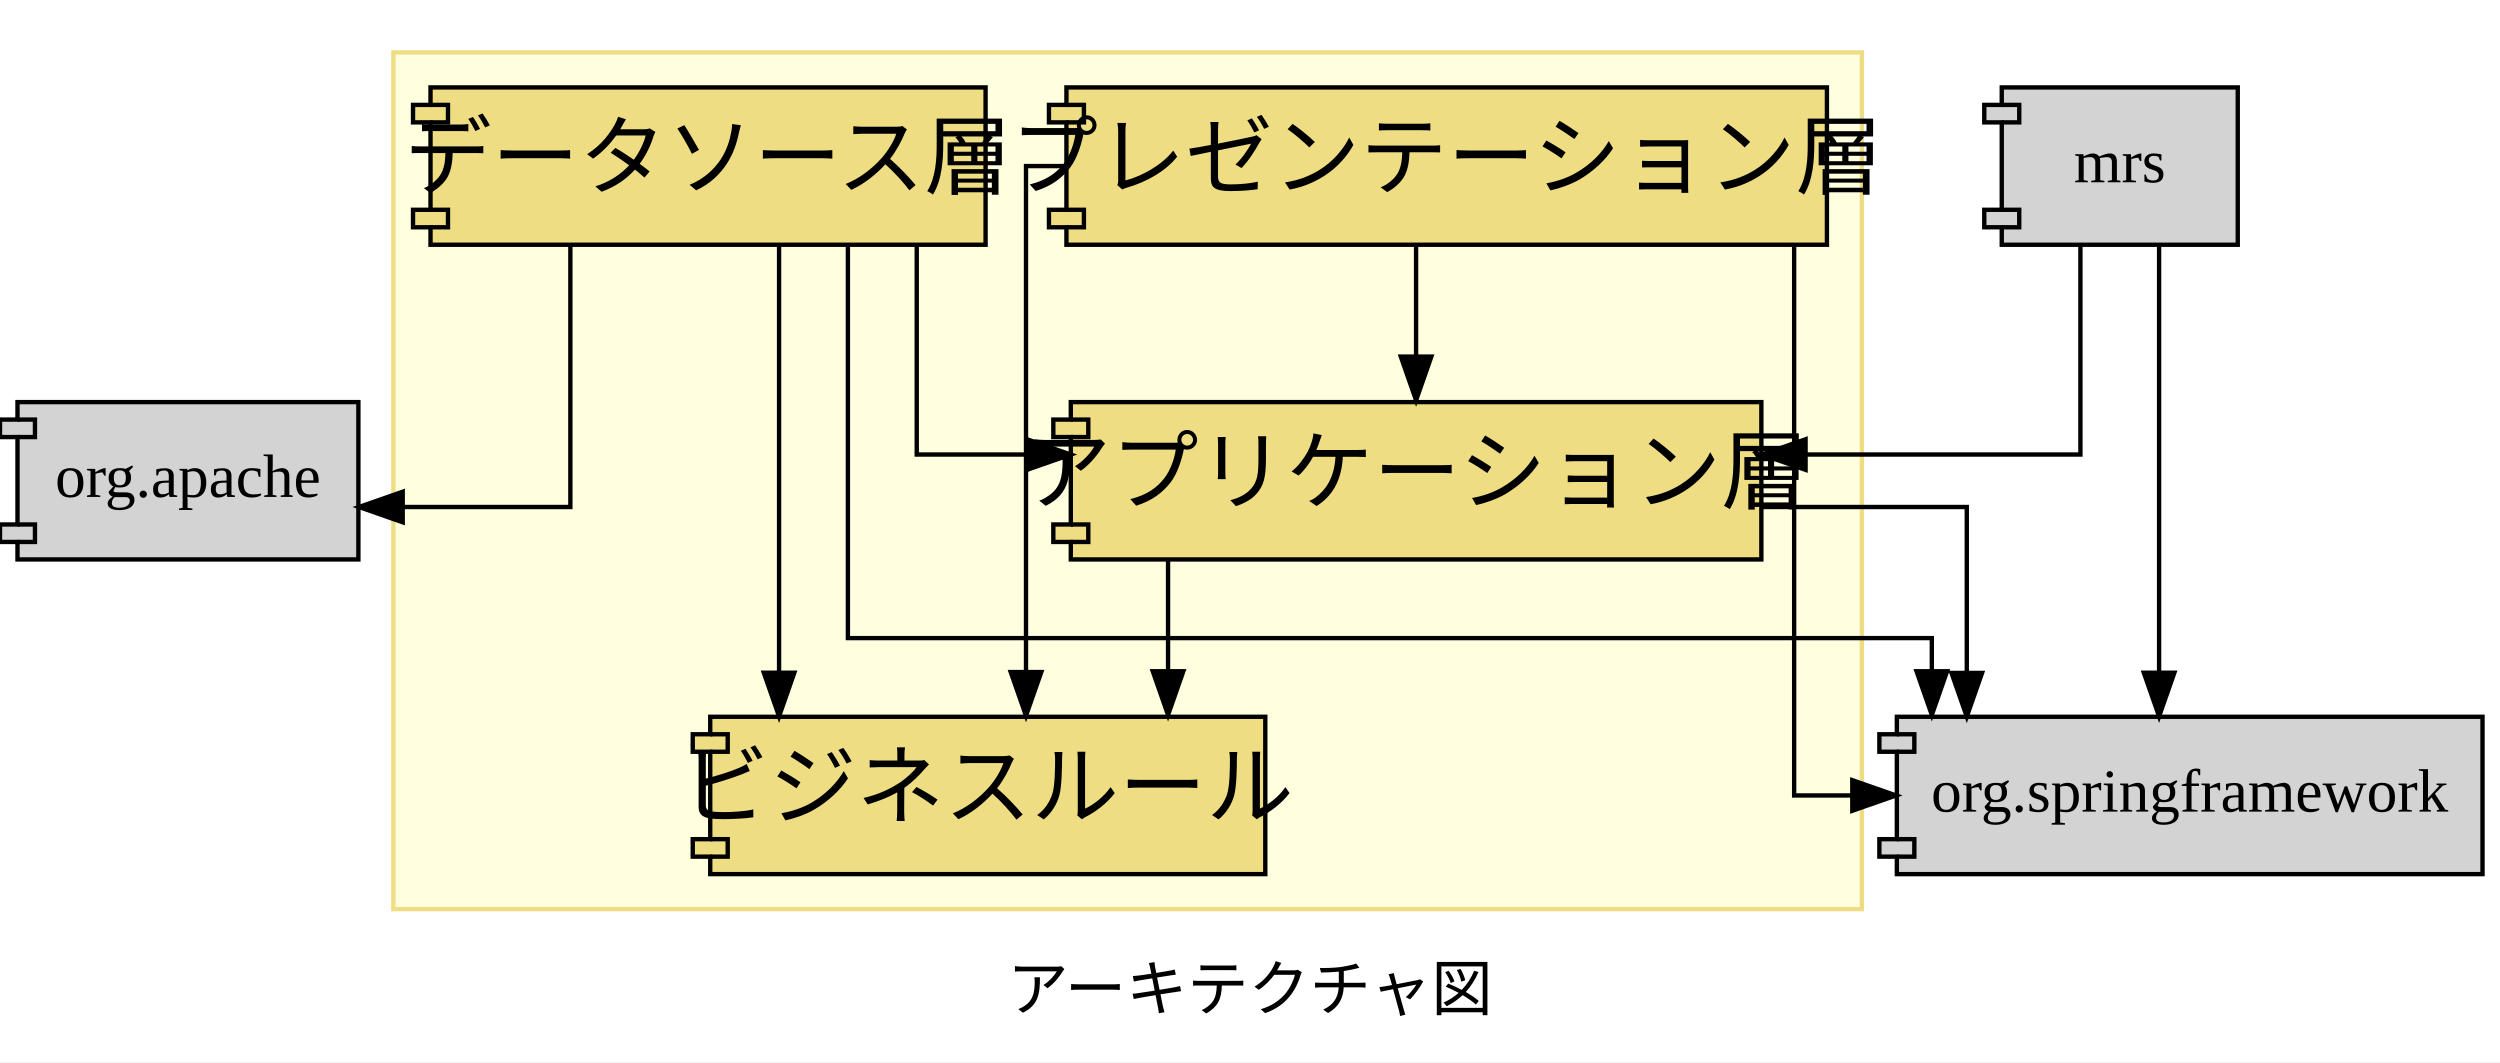
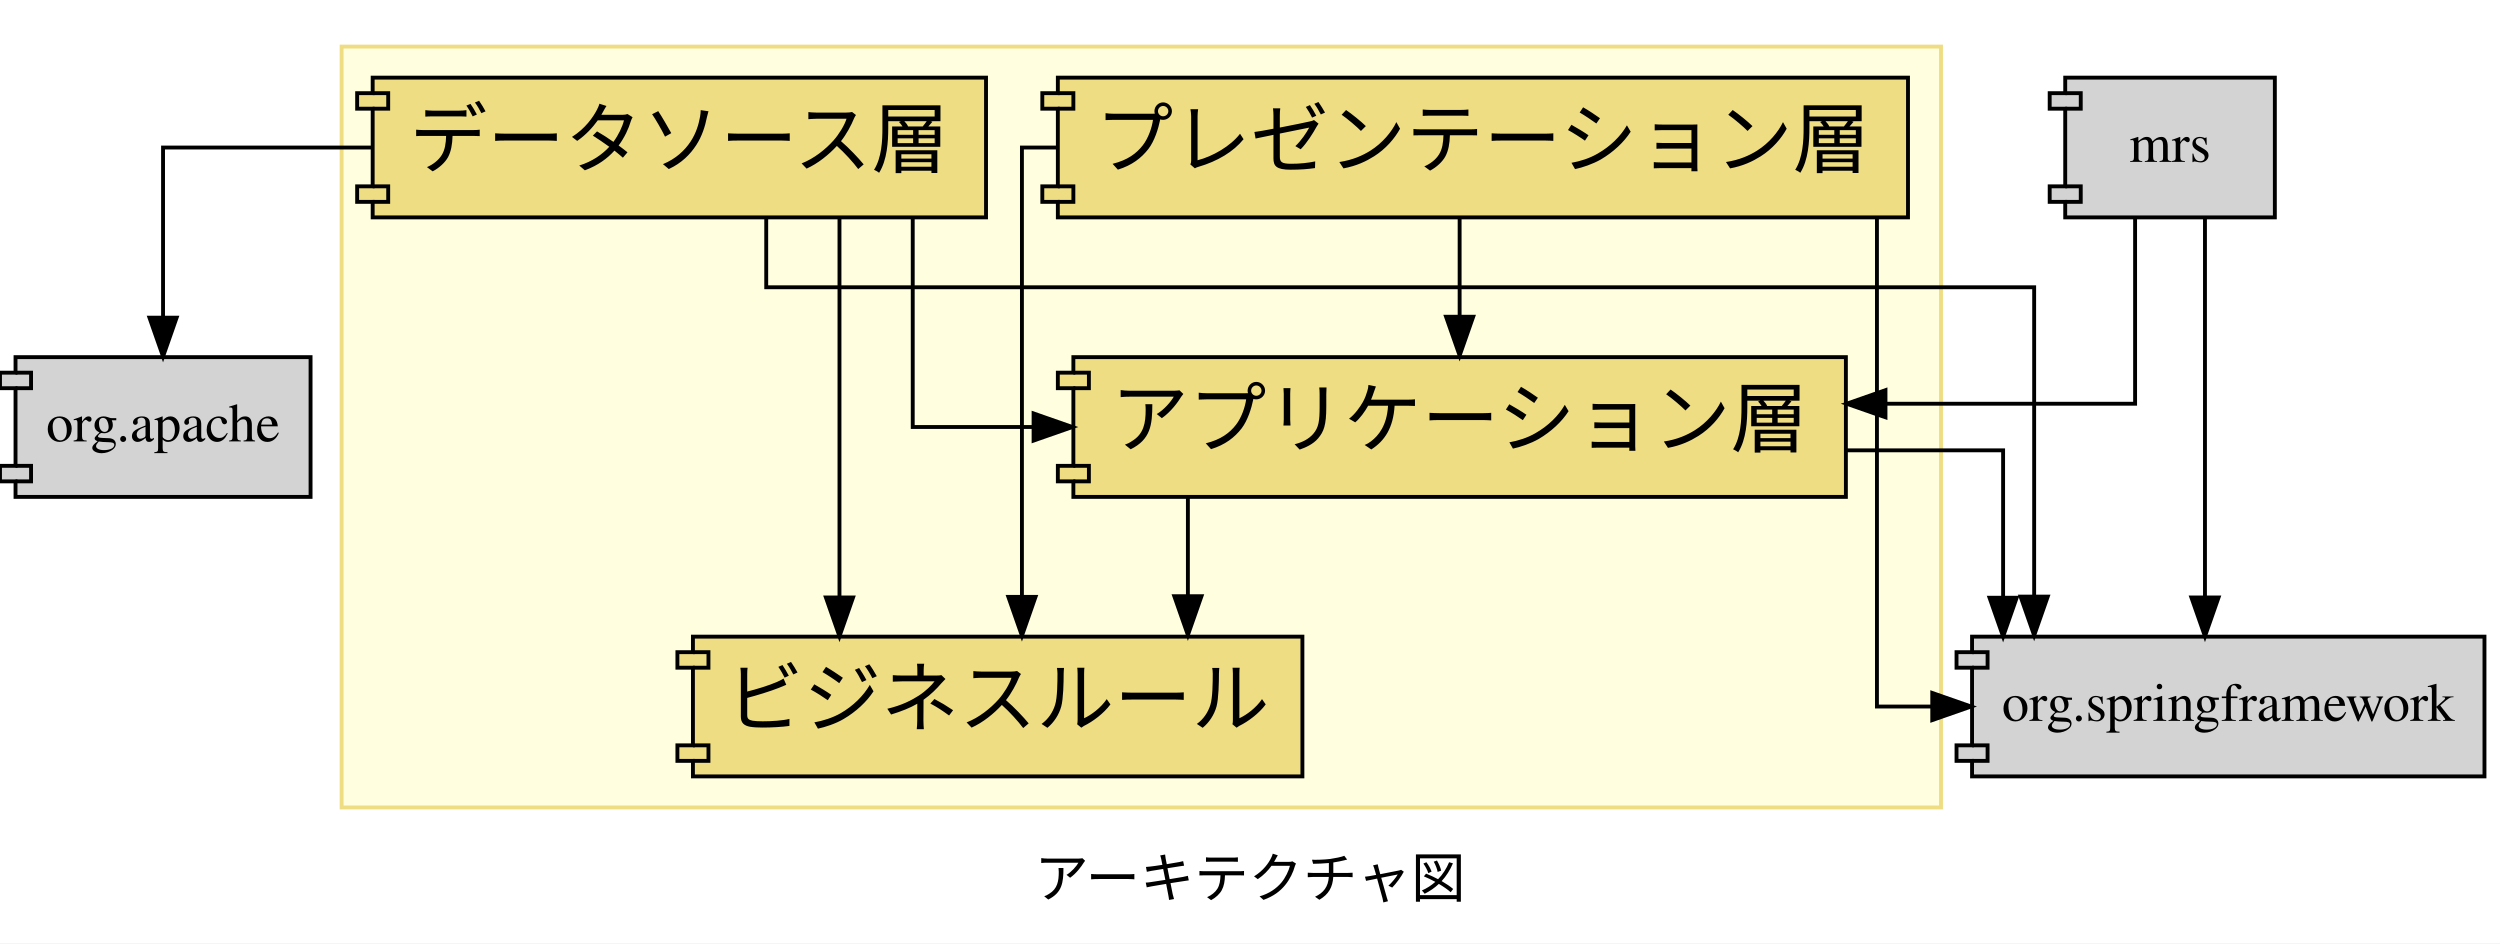
- <svg xmlns="http://www.w3.org/2000/svg" width="572px" height="243px" viewBox="0.00 0.00 572.00 243.00">
+ <svg xmlns="http://www.w3.org/2000/svg" width="644px" height="243px" viewBox="0.00 0.00 644.00 243.00">
  <g id="graph0" class="graph" transform="scale(1.0 1.0) rotate(0) translate(4 239)">
-     <polygon fill="white" stroke="none" points="-4,4 -4,-239 568,-239 568,4 -4,4" />
-     <text text-anchor="middle" x="282" y="-7.8" font-family="Times New Roman,serif" font-size="14.00">アーキテクチャ図</text>
+     <polygon fill="white" stroke="transparent" points="-4,4 -4,-239 640,-239 640,4 -4,4" />
+     <text text-anchor="middle" x="318" y="-7.8" font-family="Times,serif" font-size="14.00">アーキテクチャ図</text>
    <g id="clust1" class="cluster">
-       <polygon fill="lightyellow" stroke="#eedd82" points="86,-31 86,-227 422,-227 422,-31 86,-31" />
+       <polygon fill="lightyellow" stroke="#eedd82" points="84,-31 84,-227 496,-227 496,-31 84,-31" />
    </g>
    <g id="node1" class="node">
-       <polygon fill="#eedd82" stroke="black" points="399,-147 241,-147 241,-143 237,-143 237,-139 241,-139 241,-119 237,-119 237,-115 241,-115 241,-111 399,-111 399,-147" />
-       <polyline fill="none" stroke="black" points="241,-143 245,-143 245,-139 241,-139 " />
-       <polyline fill="none" stroke="black" points="241,-119 245,-119 245,-115 241,-115 " />
-       <text text-anchor="middle" x="320" y="-124" font-family="Times New Roman,serif" font-size="20.00">アプリケーション層
-         </text>
+       <polygon fill="#eedd82" stroke="black" points="471.5,-147 272.5,-147 272.5,-143 268.5,-143 268.5,-139 272.5,-139 272.5,-119 268.5,-119 268.5,-115 272.5,-115 272.5,-111 471.5,-111 471.5,-147" />
+       <polyline fill="none" stroke="black" points="272.5,-143 276.5,-143 276.5,-139 272.5,-139 " />
+       <polyline fill="none" stroke="black" points="272.5,-119 276.5,-119 276.5,-115 272.5,-115 " />
+       <text text-anchor="middle" x="372" y="-124" font-family="Times,serif" font-size="20.00">アプリケーション層</text>
    </g>
    <g id="node2" class="node">
-       <polygon fill="#eedd82" stroke="black" points="285.5,-75 158.5,-75 158.5,-71 154.5,-71 154.5,-67 158.5,-67 158.5,-47 154.5,-47 154.5,-43 158.5,-43 158.5,-39 285.5,-39 285.5,-75" />
-       <polyline fill="none" stroke="black" points="158.5,-71 162.5,-71 162.5,-67 158.5,-67 " />
-       <polyline fill="none" stroke="black" points="158.5,-47 162.5,-47 162.5,-43 158.5,-43 " />
-       <text text-anchor="middle" x="222" y="-52" font-family="Times New Roman,serif" font-size="20.00">ビジネスルール</text>
+       <polygon fill="#eedd82" stroke="black" points="331.5,-75 174.5,-75 174.5,-71 170.5,-71 170.5,-67 174.5,-67 174.5,-47 170.5,-47 170.5,-43 174.5,-43 174.5,-39 331.5,-39 331.5,-75" />
+       <polyline fill="none" stroke="black" points="174.5,-71 178.5,-71 178.5,-67 174.5,-67 " />
+       <polyline fill="none" stroke="black" points="174.5,-47 178.5,-47 178.5,-43 174.5,-43 " />
+       <text text-anchor="middle" x="253" y="-52" font-family="Times,serif" font-size="20.00">ビジネスルール</text>
    </g>
    <g id="edge6" class="edge">
-       <path fill="none" stroke="black" d="M263.25,-110.831C263.25,-110.831 263.25,-85.413 263.25,-85.413" />
-       <polygon fill="black" stroke="black" points="266.75,-85.413 263.25,-75.413 259.75,-85.413 266.75,-85.413" />
+       <path fill="none" stroke="black" d="M302,-110.83C302,-110.83 302,-85.41 302,-85.41" />
+       <polygon fill="black" stroke="black" points="305.5,-85.41 302,-75.41 298.5,-85.41 305.5,-85.41" />
    </g>
    <g id="node5" class="node">
-       <polygon fill="lightgrey" stroke="black" points="564,-75 430,-75 430,-71 426,-71 426,-67 430,-67 430,-47 426,-47 426,-43 430,-43 430,-39 564,-39 564,-75" />
-       <polyline fill="none" stroke="black" points="430,-71 434,-71 434,-67 430,-67 " />
-       <polyline fill="none" stroke="black" points="430,-47 434,-47 434,-43 430,-43 " />
-       <text text-anchor="middle" x="497" y="-53.3" font-family="Times New Roman,serif" font-size="14.00">
-             org.springframework
-         </text>
+       <polygon fill="lightgrey" stroke="black" points="636,-75 504,-75 504,-71 500,-71 500,-67 504,-67 504,-47 500,-47 500,-43 504,-43 504,-39 636,-39 636,-75" />
+       <polyline fill="none" stroke="black" points="504,-71 508,-71 508,-67 504,-67 " />
+       <polyline fill="none" stroke="black" points="504,-47 508,-47 508,-43 504,-43 " />
+       <text text-anchor="middle" x="570" y="-53.3" font-family="Times,serif" font-size="14.00">org.springframework</text>
    </g>
    <g id="edge5" class="edge">
-       <path fill="none" stroke="black" d="M399.082,-123C424.398,-123 446,-123 446,-123 446,-123 446,-85.035 446,-85.035" />
-       <polygon fill="black" stroke="black" points="449.5,-85.035 446,-75.035 442.5,-85.035 449.5,-85.035" />
+       <path fill="none" stroke="black" d="M471.51,-123C494.31,-123 512,-123 512,-123 512,-123 512,-85.03 512,-85.03" />
+       <polygon fill="black" stroke="black" points="515.5,-85.03 512,-75.03 508.5,-85.03 515.5,-85.03" />
    </g>
    <g id="node3" class="node">
-       <polygon fill="#eedd82" stroke="black" points="221.5,-219 94.5,-219 94.5,-215 90.5,-215 90.5,-211 94.5,-211 94.5,-191 90.5,-191 90.5,-187 94.5,-187 94.5,-183 221.5,-183 221.5,-219" />
-       <polyline fill="none" stroke="black" points="94.5,-215 98.5,-215 98.5,-211 94.5,-211 " />
-       <polyline fill="none" stroke="black" points="94.5,-191 98.5,-191 98.5,-187 94.5,-187 " />
-       <text text-anchor="middle" x="158" y="-196" font-family="Times New Roman,serif" font-size="20.00">データソース層</text>
+       <polygon fill="#eedd82" stroke="black" points="250,-219 92,-219 92,-215 88,-215 88,-211 92,-211 92,-191 88,-191 88,-187 92,-187 92,-183 250,-183 250,-219" />
+       <polyline fill="none" stroke="black" points="92,-215 96,-215 96,-211 92,-211 " />
+       <polyline fill="none" stroke="black" points="92,-191 96,-191 96,-187 92,-187 " />
+       <text text-anchor="middle" x="171" y="-196" font-family="Times,serif" font-size="20.00">データソース層</text>
    </g>
    <g id="edge2" class="edge">
-       <path fill="none" stroke="black" d="M205.75,-182.965C205.75,-163.424 205.75,-135 205.75,-135 205.75,-135 230.961,-135 230.961,-135" />
-       <polygon fill="black" stroke="black" points="230.961,-138.5 240.961,-135 230.961,-131.5 230.961,-138.5" />
+       <path fill="none" stroke="black" d="M231.12,-182.83C231.12,-161.5 231.12,-129 231.12,-129 231.12,-129 262.25,-129 262.25,-129" />
+       <polygon fill="black" stroke="black" points="262.25,-132.5 272.25,-129 262.25,-125.5 262.25,-132.5" />
    </g>
    <g id="edge7" class="edge">
-       <path fill="none" stroke="black" d="M174.25,-182.762C174.25,-182.762 174.25,-85.09 174.25,-85.09" />
-       <polygon fill="black" stroke="black" points="177.75,-85.09 174.25,-75.09 170.75,-85.09 177.75,-85.09" />
+       <path fill="none" stroke="black" d="M212.25,-182.76C212.25,-182.76 212.25,-85.09 212.25,-85.09" />
+       <polygon fill="black" stroke="black" points="215.75,-85.09 212.25,-75.09 208.75,-85.09 215.75,-85.09" />
    </g>
    <g id="edge1" class="edge">
-       <path fill="none" stroke="black" d="M190,-182.679C190,-151.866 190,-93 190,-93 190,-93 438,-93 438,-93 438,-93 438,-85.422 438,-85.422" />
-       <polygon fill="black" stroke="black" points="441.5,-85.422 438,-75.422 434.5,-85.422 441.5,-85.422" />
+       <path fill="none" stroke="black" d="M193.38,-182.58C193.38,-173.72 193.38,-165 193.38,-165 193.38,-165 520,-165 520,-165 520,-165 520,-85.32 520,-85.32" />
+       <polygon fill="black" stroke="black" points="523.5,-85.32 520,-75.32 516.5,-85.32 523.5,-85.32" />
    </g>
    <g id="node7" class="node">
-       <polygon fill="lightgrey" stroke="black" points="78,-147 0,-147 0,-143 -4,-143 -4,-139 0,-139 0,-119 -4,-119 -4,-115 0,-115 0,-111 78,-111 78,-147" />
+       <polygon fill="lightgrey" stroke="black" points="76,-147 0,-147 0,-143 -4,-143 -4,-139 0,-139 0,-119 -4,-119 -4,-115 0,-115 0,-111 76,-111 76,-147" />
      <polyline fill="none" stroke="black" points="0,-143 4,-143 4,-139 0,-139 " />
      <polyline fill="none" stroke="black" points="0,-119 4,-119 4,-115 0,-115 " />
-       <text text-anchor="middle" x="39" y="-125.3" font-family="Times New Roman,serif" font-size="14.00">org.apache
-         </text>
+       <text text-anchor="middle" x="38" y="-125.3" font-family="Times,serif" font-size="14.00">org.apache</text>
    </g>
    <g id="edge11" class="edge">
-       <path fill="none" stroke="black" d="M126.5,-182.909C126.5,-159.867 126.5,-123 126.5,-123 126.5,-123 88.143,-123 88.143,-123" />
-       <polygon fill="black" stroke="black" points="88.143,-119.5 78.143,-123 88.143,-126.5 88.143,-119.5" />
+       <path fill="none" stroke="black" d="M91.71,-201C63.23,-201 38,-201 38,-201 38,-201 38,-157.17 38,-157.17" />
+       <polygon fill="black" stroke="black" points="41.5,-157.17 38,-147.17 34.5,-157.17 41.5,-157.17" />
    </g>
    <g id="node4" class="node">
-       <polygon fill="#eedd82" stroke="black" points="414,-219 240,-219 240,-215 236,-215 236,-211 240,-211 240,-191 236,-191 236,-187 240,-187 240,-183 414,-183 414,-219" />
-       <polyline fill="none" stroke="black" points="240,-215 244,-215 244,-211 240,-211 " />
-       <polyline fill="none" stroke="black" points="240,-191 244,-191 244,-187 240,-187 " />
-       <text text-anchor="middle" x="327" y="-196" font-family="Times New Roman,serif" font-size="20.00">プレゼンテーション層
-         </text>
+       <polygon fill="#eedd82" stroke="black" points="487.5,-219 268.5,-219 268.5,-215 264.5,-215 264.5,-211 268.5,-211 268.5,-191 264.5,-191 264.5,-187 268.5,-187 268.5,-183 487.5,-183 487.5,-219" />
+       <polyline fill="none" stroke="black" points="268.5,-215 272.5,-215 272.5,-211 268.5,-211 " />
+       <polyline fill="none" stroke="black" points="268.5,-191 272.5,-191 272.5,-187 268.5,-187 " />
+       <text text-anchor="middle" x="378" y="-196" font-family="Times,serif" font-size="20.00">プレゼンテーション層</text>
    </g>
    <g id="edge3" class="edge">
-       <path fill="none" stroke="black" d="M320,-182.831C320,-182.831 320,-157.413 320,-157.413" />
-       <polygon fill="black" stroke="black" points="323.5,-157.413 320,-147.413 316.5,-157.413 323.5,-157.413" />
+       <path fill="none" stroke="black" d="M372,-182.83C372,-182.83 372,-157.41 372,-157.41" />
+       <polygon fill="black" stroke="black" points="375.5,-157.41 372,-147.41 368.5,-157.41 375.5,-157.41" />
    </g>
    <g id="edge8" class="edge">
-       <path fill="none" stroke="black" d="M239.979,-201C234.276,-201 230.75,-201 230.75,-201 230.75,-201 230.75,-85.238 230.75,-85.238" />
-       <polygon fill="black" stroke="black" points="234.25,-85.238 230.75,-75.238 227.25,-85.238 234.25,-85.238" />
+       <path fill="none" stroke="black" d="M268.18,-201C262.6,-201 259.25,-201 259.25,-201 259.25,-201 259.25,-85.24 259.25,-85.24" />
+       <polygon fill="black" stroke="black" points="262.75,-85.24 259.25,-75.24 255.75,-85.24 262.75,-85.24" />
    </g>
    <g id="edge4" class="edge">
-       <path fill="none" stroke="black" d="M406.5,-182.762C406.5,-144.014 406.5,-57 406.5,-57 406.5,-57 419.806,-57 419.806,-57" />
-       <polygon fill="black" stroke="black" points="419.806,-60.5 429.806,-57 419.806,-53.5 419.806,-60.5" />
+       <path fill="none" stroke="black" d="M479.5,-182.76C479.5,-144.01 479.5,-57 479.5,-57 479.5,-57 493.75,-57 493.75,-57" />
+       <polygon fill="black" stroke="black" points="493.75,-60.5 503.75,-57 493.75,-53.5 493.75,-60.5" />
    </g>
    <g id="node6" class="node">
-       <polygon fill="lightgrey" stroke="black" points="508,-219 454,-219 454,-215 450,-215 450,-211 454,-211 454,-191 450,-191 450,-187 454,-187 454,-183 508,-183 508,-219" />
-       <polyline fill="none" stroke="black" points="454,-215 458,-215 458,-211 454,-211 " />
-       <polyline fill="none" stroke="black" points="454,-191 458,-191 458,-187 454,-187 " />
-       <text text-anchor="middle" x="481" y="-197.3" font-family="Times New Roman,serif" font-size="14.00">mrs</text>
+       <polygon fill="lightgrey" stroke="black" points="582,-219 528,-219 528,-215 524,-215 524,-211 528,-211 528,-191 524,-191 524,-187 528,-187 528,-183 582,-183 582,-219" />
+       <polyline fill="none" stroke="black" points="528,-215 532,-215 532,-211 528,-211 " />
+       <polyline fill="none" stroke="black" points="528,-191 532,-191 532,-187 528,-187 " />
+       <text text-anchor="middle" x="555" y="-197.3" font-family="Times,serif" font-size="14.00">mrs</text>
    </g>
    <g id="edge10" class="edge">
-       <path fill="none" stroke="black" d="M472,-182.965C472,-163.424 472,-135 472,-135 472,-135 409.116,-135 409.116,-135" />
-       <polygon fill="black" stroke="black" points="409.116,-131.5 399.116,-135 409.116,-138.5 409.116,-131.5" />
+       <path fill="none" stroke="black" d="M546,-182.97C546,-163.42 546,-135 546,-135 546,-135 481.7,-135 481.7,-135" />
+       <polygon fill="black" stroke="black" points="481.7,-131.5 471.7,-135 481.7,-138.5 481.7,-131.5" />
    </g>
    <g id="edge9" class="edge">
-       <path fill="none" stroke="black" d="M490,-182.762C490,-182.762 490,-85.09 490,-85.09" />
-       <polygon fill="black" stroke="black" points="493.5,-85.09 490,-75.09 486.5,-85.09 493.5,-85.09" />
+       <path fill="none" stroke="black" d="M564,-182.76C564,-182.76 564,-85.09 564,-85.09" />
+       <polygon fill="black" stroke="black" points="567.5,-85.09 564,-75.09 560.5,-85.09 567.5,-85.09" />
    </g>
  </g>
</svg>
